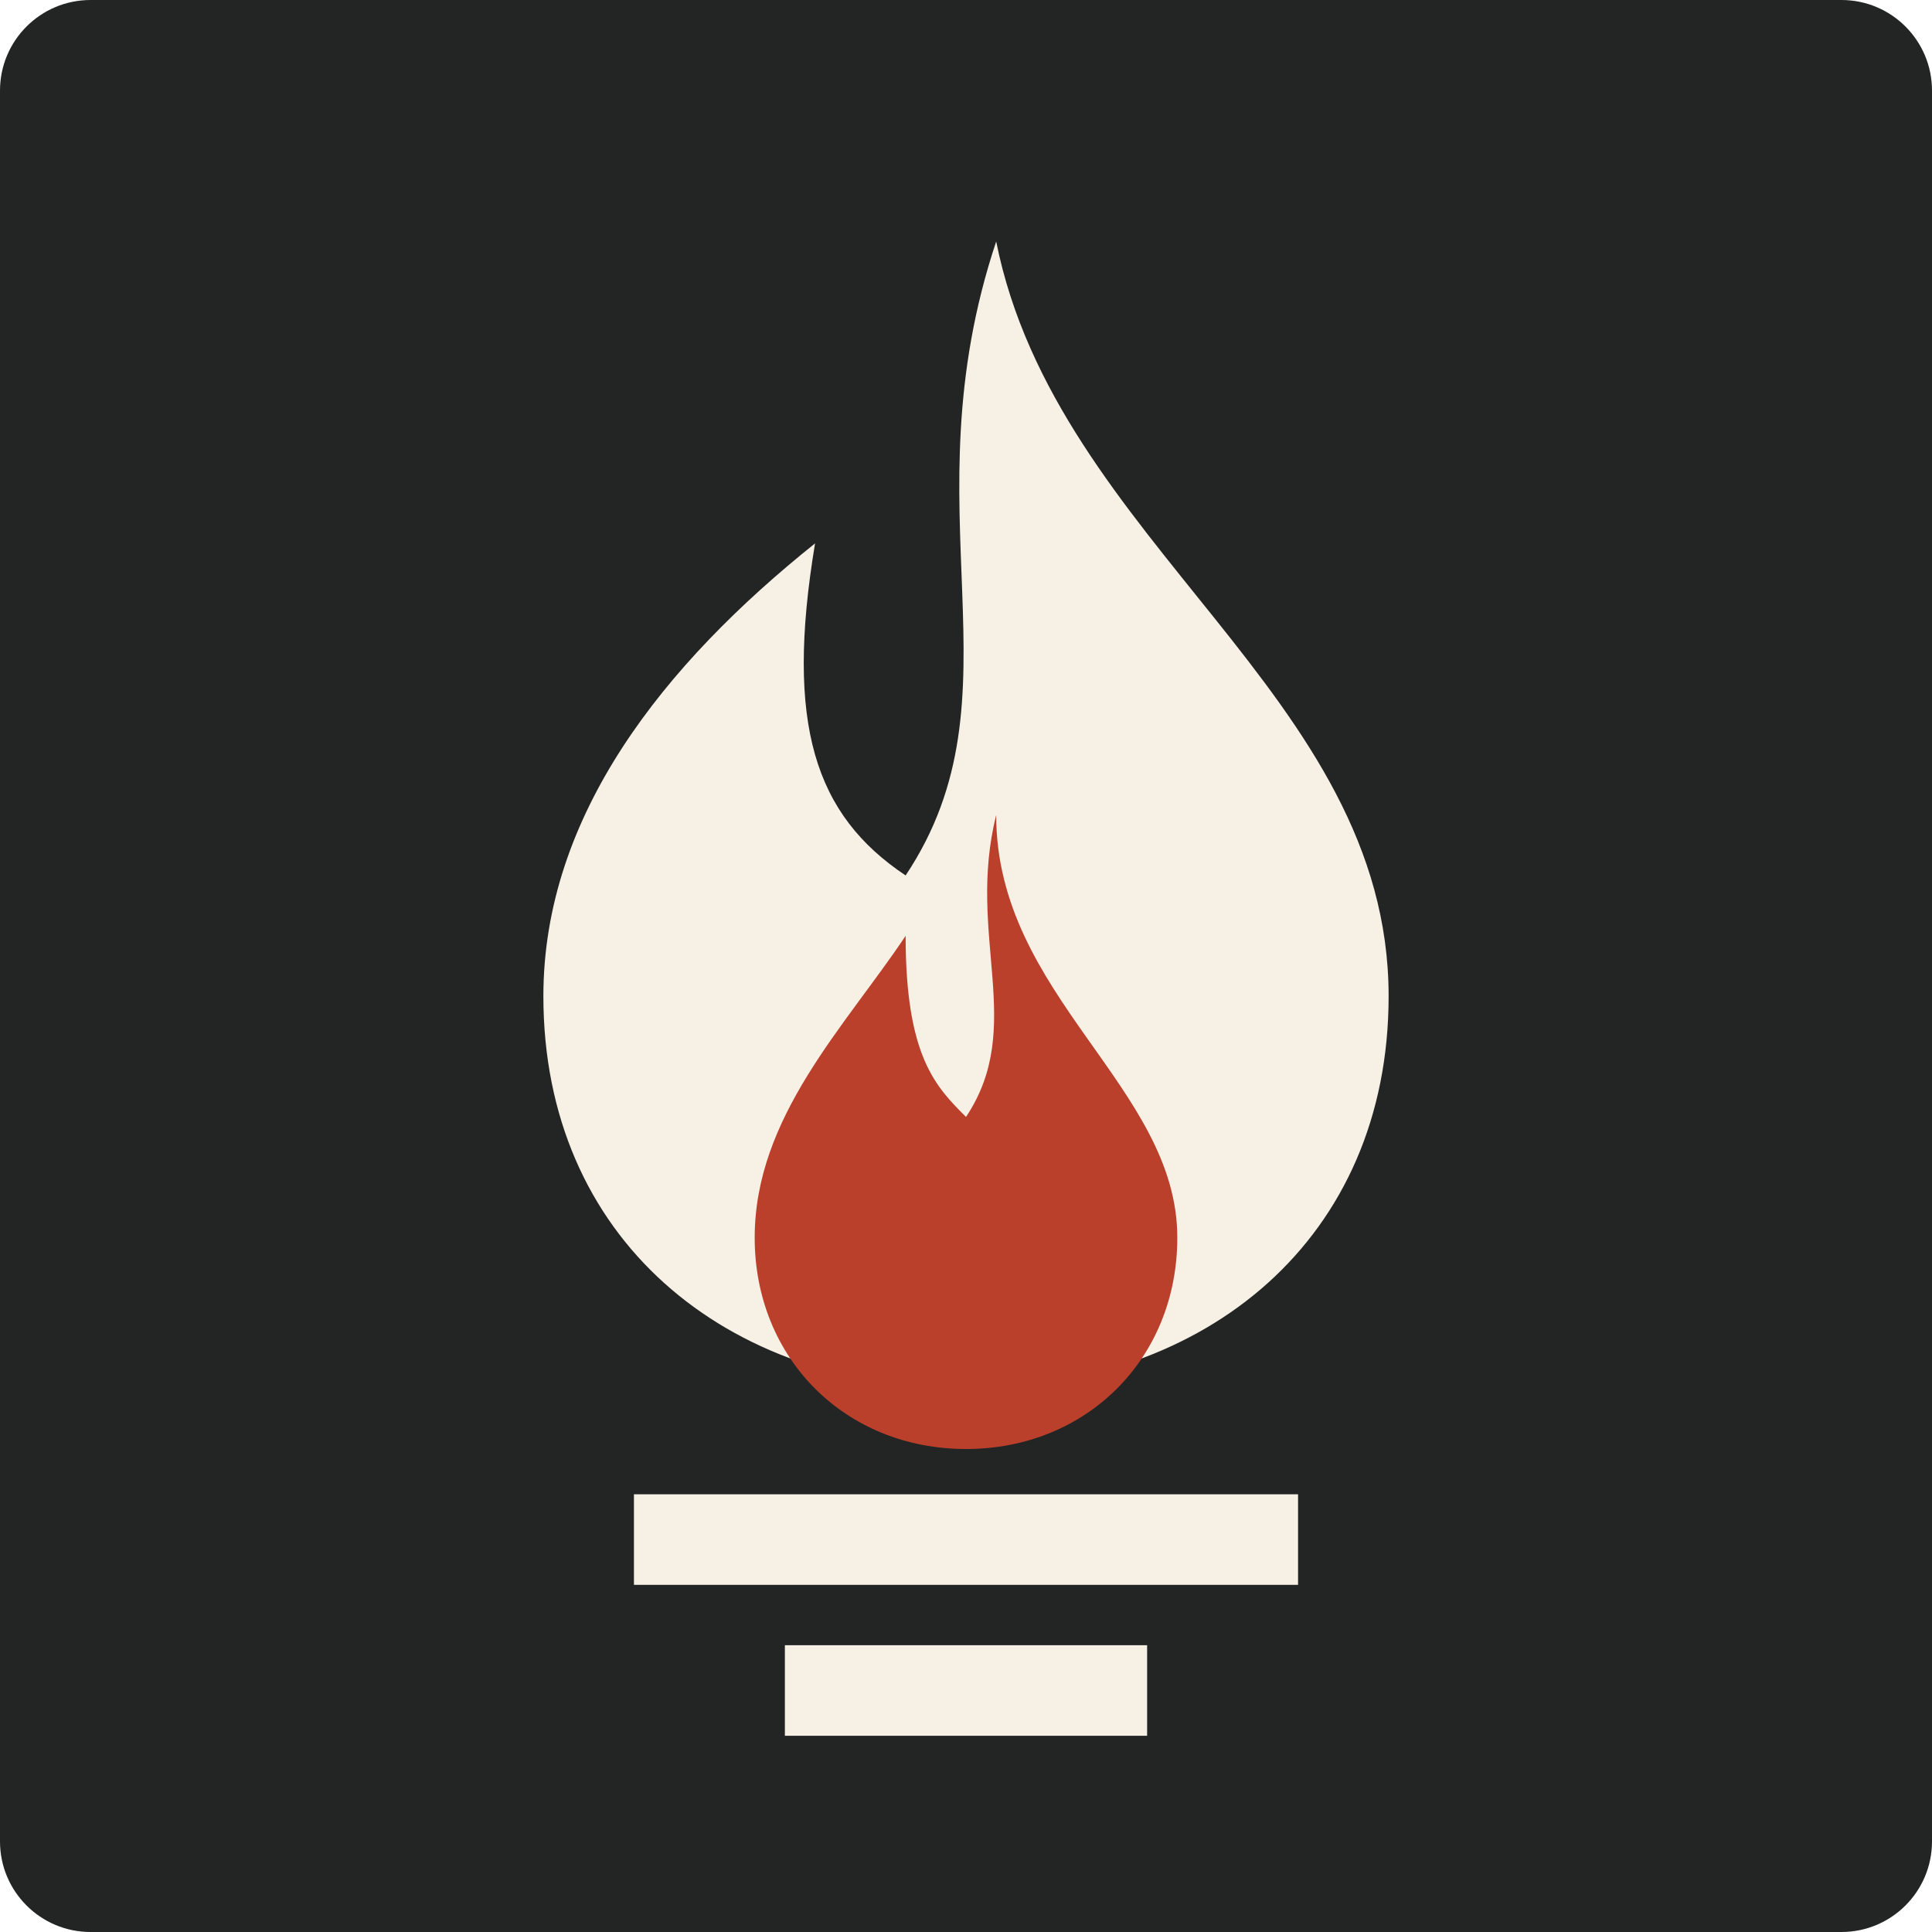
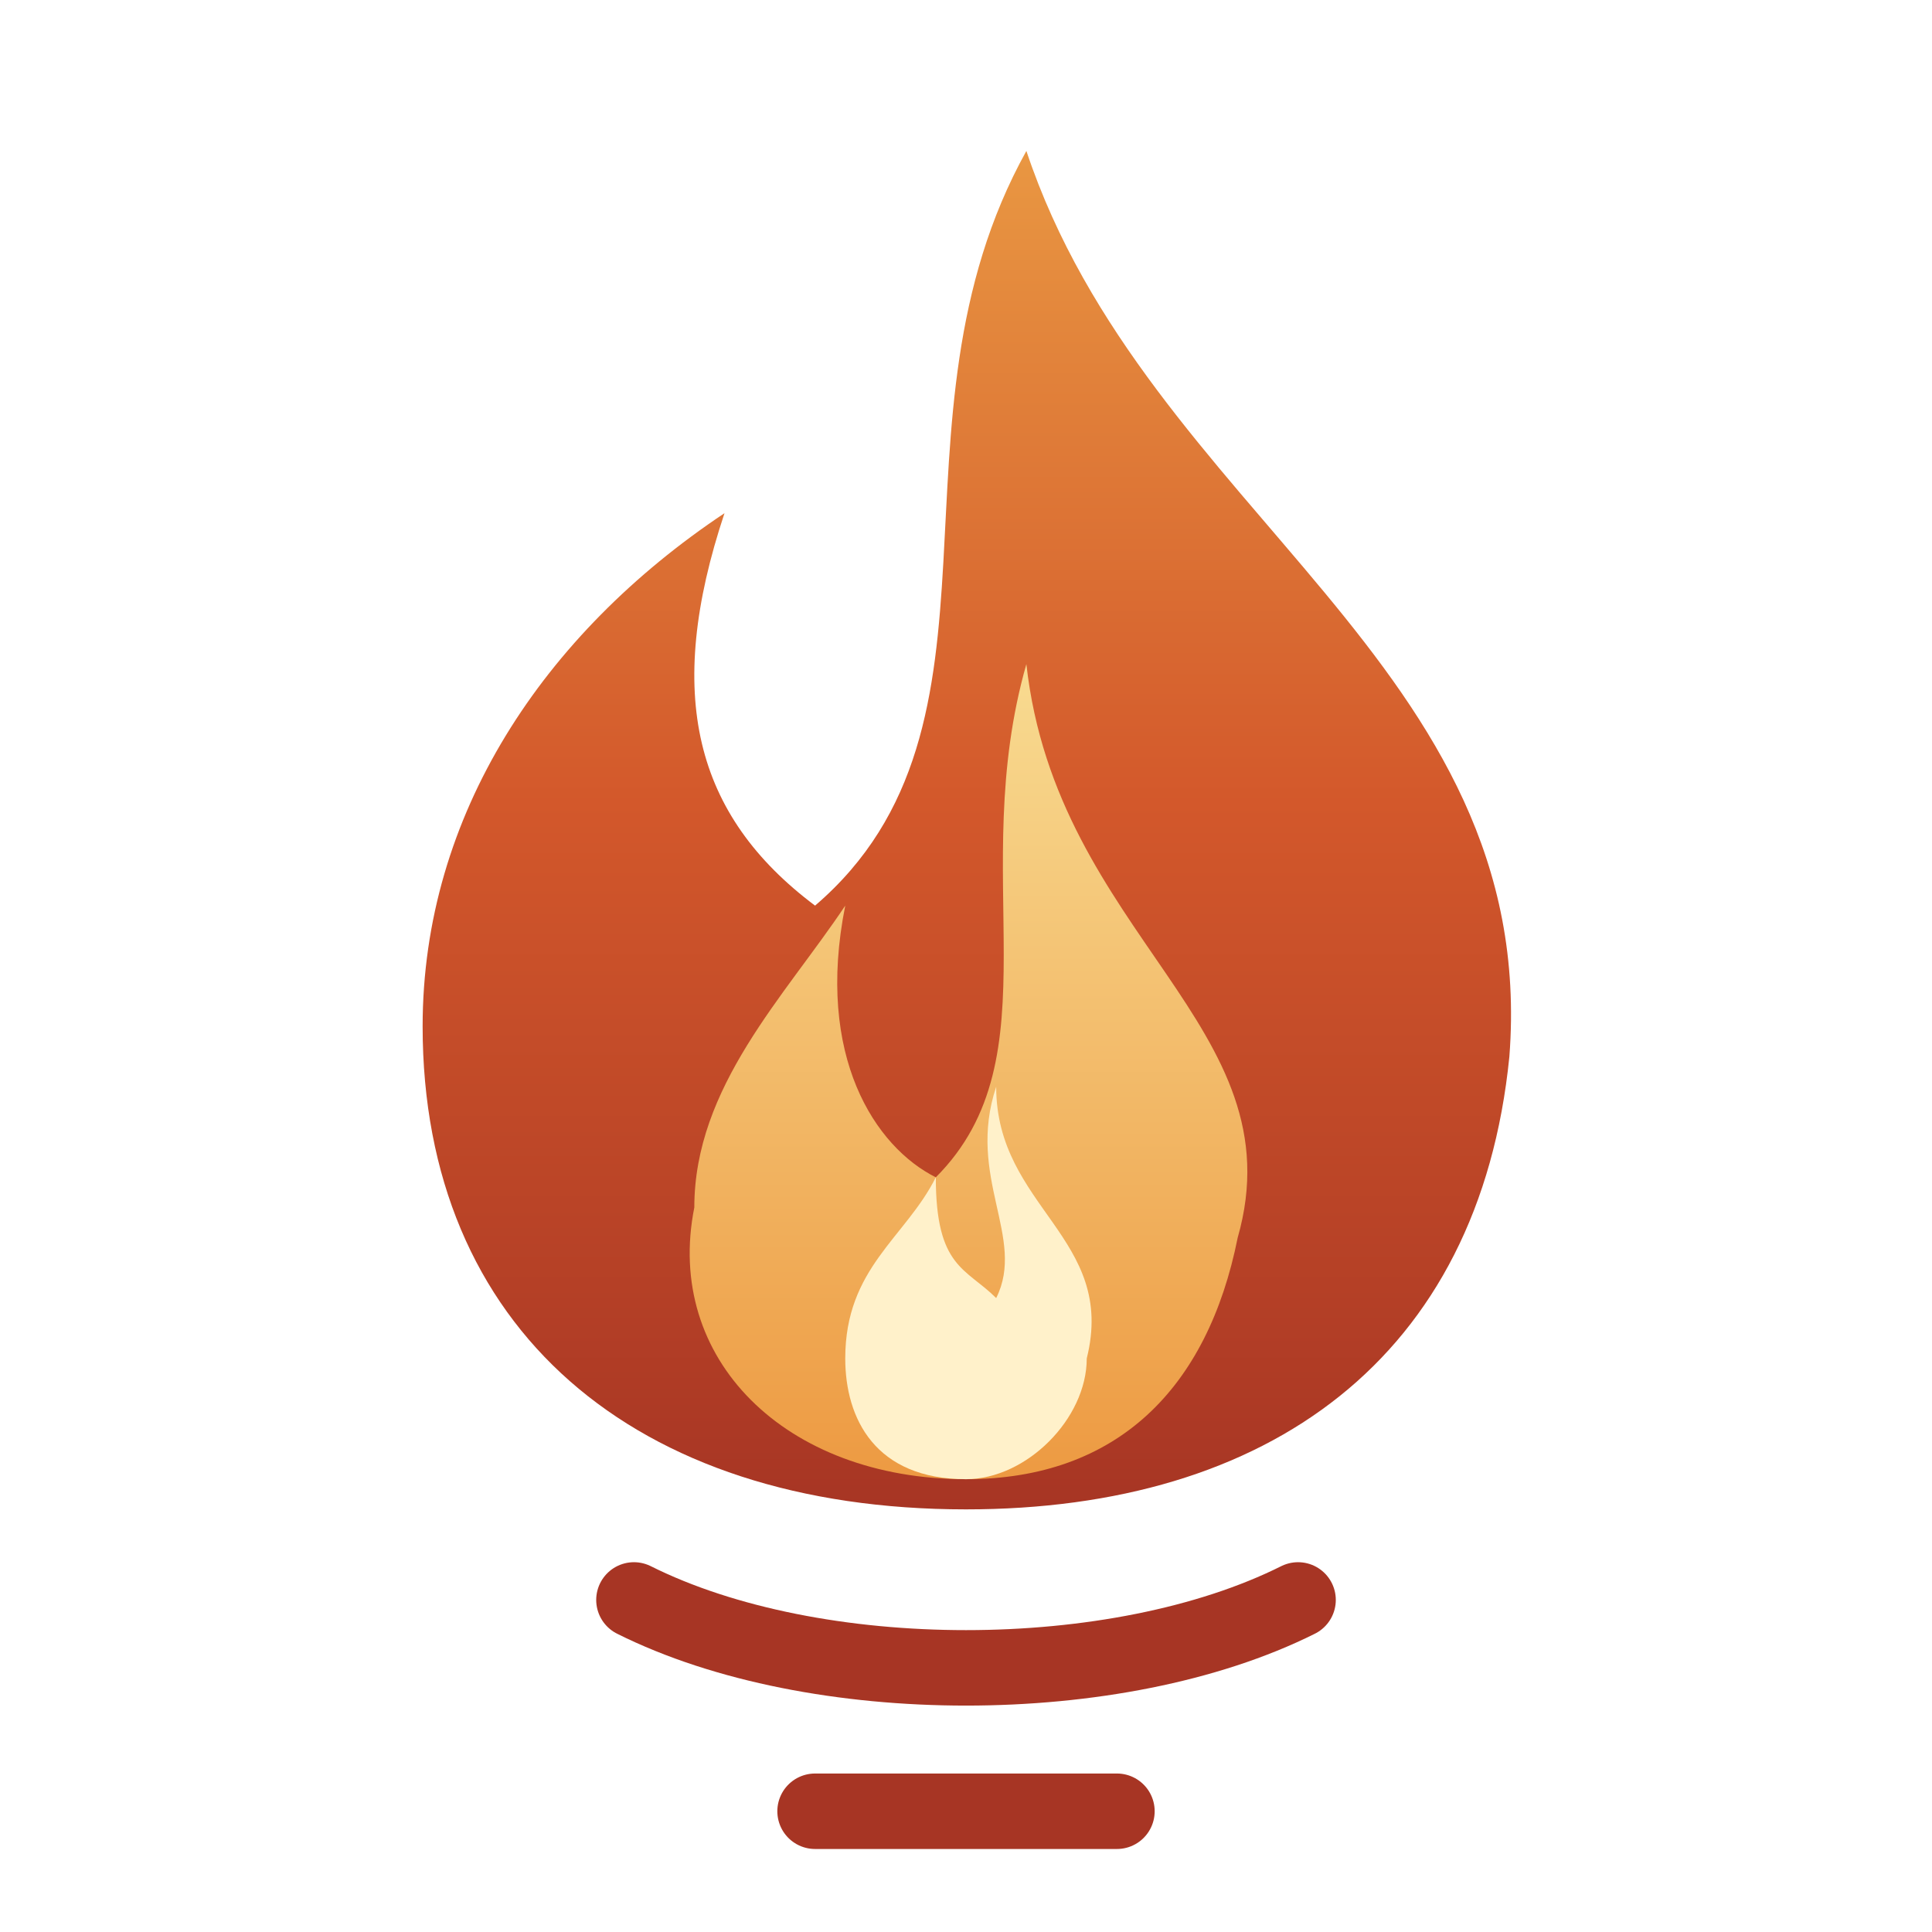
<svg xmlns="http://www.w3.org/2000/svg" viewBox="0 0 64 64" fill="none">
-   <rect width="64" height="64" rx="3" fill="#232525" />
-   <path d="M33 8c2 10 13 15 13 25 0 8-6 13-14 13S18 41 18 33c0-6 4-11 9-15-1 6 0 9 3 11 4-6 0-12 3-21Z" fill="#F6F0E5" />
-   <path d="M33 27c0 6 6 9 6 14 0 4-3 7-7 7s-7-3-7-7c0-4 3-7 5-10 0 4 1 5 2 6 2-3 0-6 1-10Z" fill="#BB402B" />
-   <path d="M21 51h22M26 56h12" stroke="#F6F0E5" stroke-width="3" />
+   <defs>
+     <linearGradient id="flame" x1="32" y1="5" x2="32" y2="50" gradientUnits="userSpaceOnUse">
+       <stop stop-color="#E99742" />
+       <stop offset=".48" stop-color="#D3582B" />
+       <stop offset="1" stop-color="#A73524" />
+     </linearGradient>
+     <linearGradient id="heart" x1="32" y1="22" x2="32" y2="49" gradientUnits="userSpaceOnUse">
+       <stop stop-color="#F8DB91" />
+       <stop offset="1" stop-color="#ED9A42" />
+     </linearGradient>
+   </defs>
+   <path d="M34 5C38 17 51 22 50 35C49 45 42 50 32 50C21 50 14 44 14 34C14 27 18 21 24 17C22 23 23 27 27 30C34 24 29 14 34 5Z" fill="url(#flame)" />
+   <path d="M34 22C35 31 43 34 41 41C40 46 37 49 32 49C26 49 22 45 23 40C23 36 26 33 28 30C27 35 29 38 31 39C35 35 32 29 34 22Z" fill="url(#heart)" />
+   <path d="M33 36C33 40 37 41 36 45C36 47 34 49 32 49C29 49 28 47 28 45C28 42 30 41 31 39C31 42 32 42 33 43C34 41 32 39 33 36Z" fill="#FFF1CA" />
+   <path d="M21 53C27 56 37 56 43 53M27 60H37" stroke="#A73524" stroke-width="2.5" stroke-linecap="round" />
</svg>
